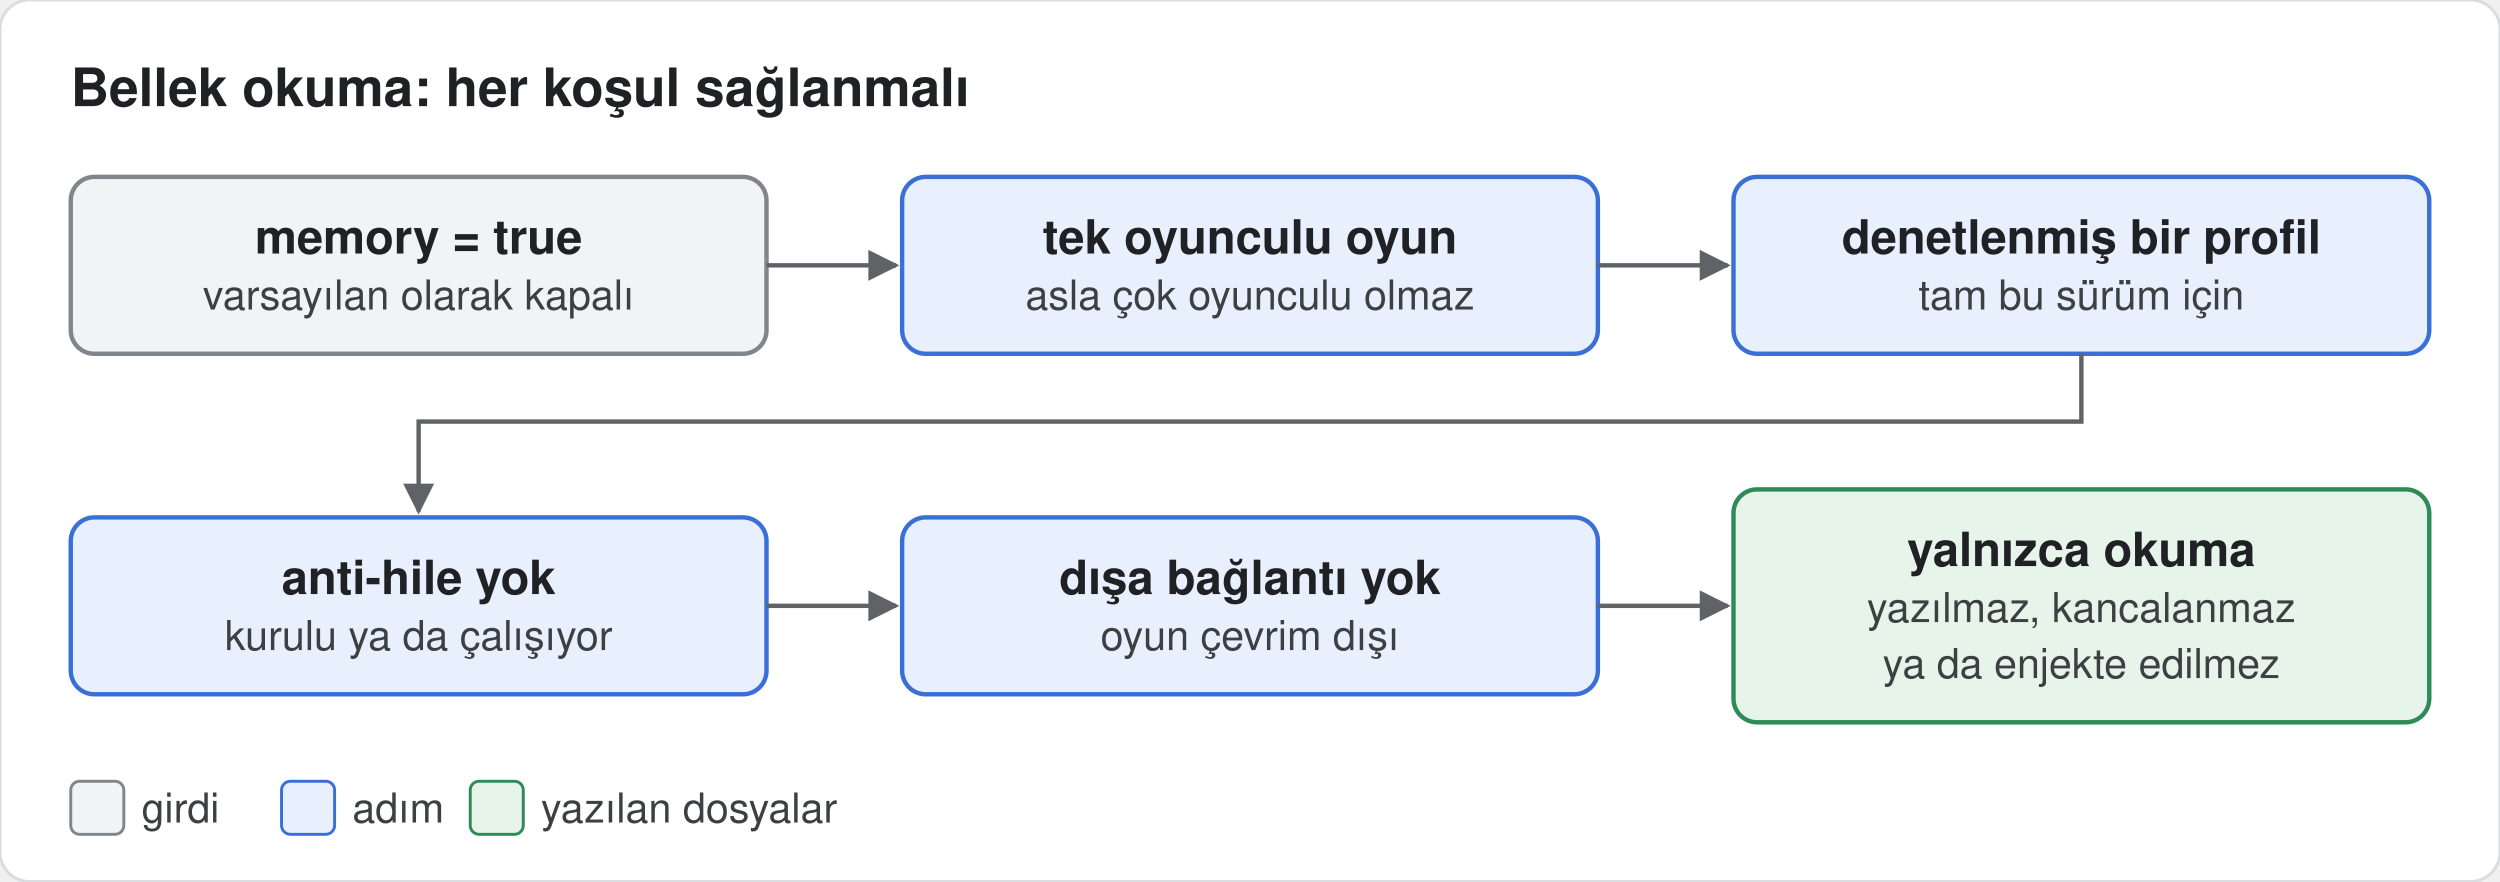
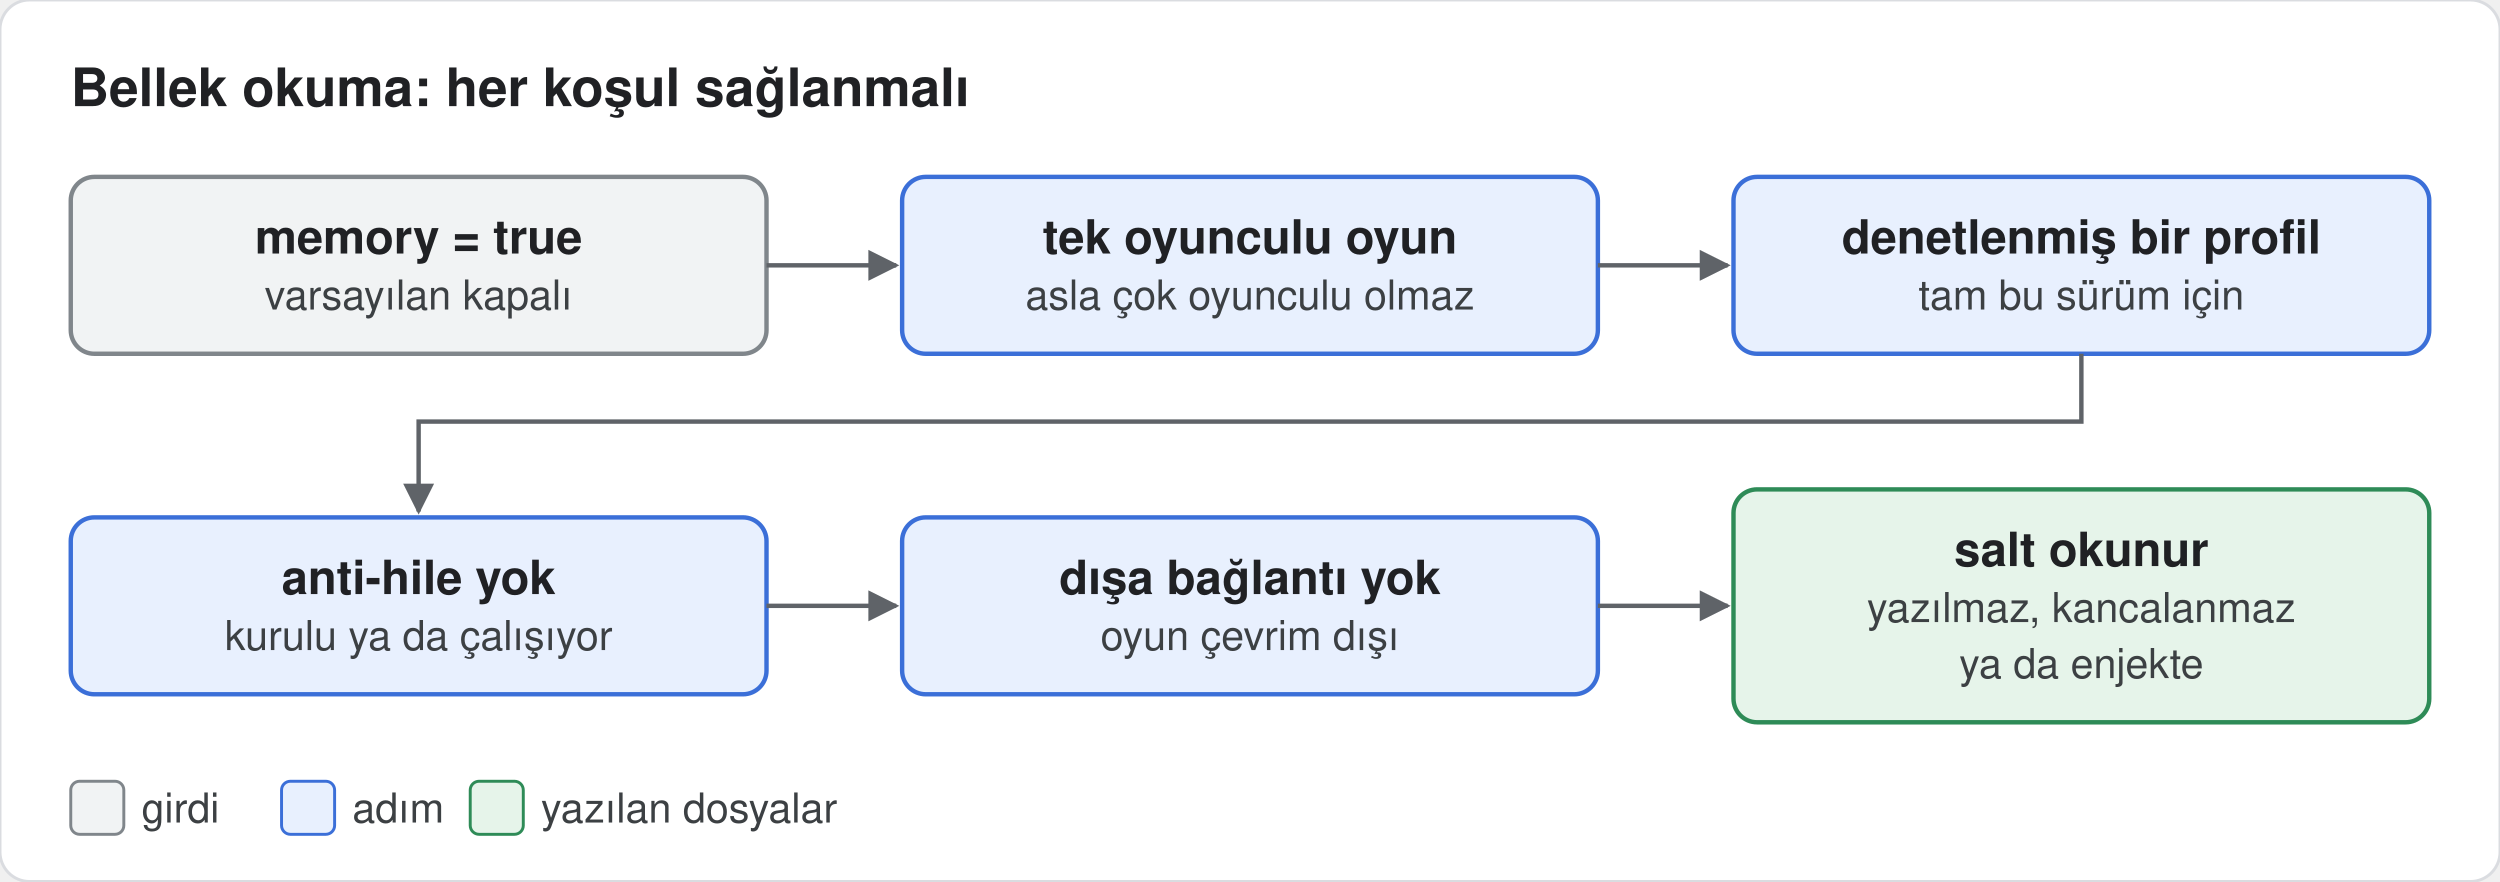
<svg xmlns="http://www.w3.org/2000/svg" width="848" height="299" viewBox="0 0 848 299" font-family="Segoe UI,Helvetica,Arial,sans-serif" role="img" aria-label="Reading memory: every condition must hold">
  <defs>
    <marker id="a" viewBox="0 0 10 10" refX="9" refY="5" markerWidth="7" markerHeight="7" orient="auto">
      <path d="M0,0 L10,5 L0,10 z" fill="#5f6368" />
    </marker>
  </defs>
  <rect width="848" height="299" rx="10" fill="#ffffff" stroke="#dadce0" />
  <text x="24" y="36" font-size="18" font-weight="600" fill="#202124">Bellek okuma: her koşul sağlanmalı</text>
  <rect x="24" y="60.0" width="236" height="60" rx="8" fill="#f1f3f4" stroke="#80868b" stroke-width="1.5" />
  <text x="142.0" y="86.0" text-anchor="middle" font-weight="600" font-size="16" fill="#202124">memory = true</text>
-   <text x="142.0" y="105.0" text-anchor="middle" font-size="14" fill="#3c4043">varsayılan olarak kapalı</text>
+   <text x="142.0" y="105.0" text-anchor="middle" font-size="14" fill="#3c4043">varsayılan kapalı</text>
  <rect x="306" y="60.0" width="236" height="60" rx="8" fill="#e8f0fe" stroke="#3b6fd8" stroke-width="1.5" />
  <text x="424.0" y="86.0" text-anchor="middle" font-weight="600" font-size="16" fill="#202124">tek oyunculu oyun</text>
  <text x="424.0" y="105.0" text-anchor="middle" font-size="14" fill="#3c4043">asla çok oyunculu olmaz</text>
  <rect x="588" y="60.0" width="236" height="60" rx="8" fill="#e8f0fe" stroke="#3b6fd8" stroke-width="1.5" />
  <text x="706.0" y="86.0" text-anchor="middle" font-weight="600" font-size="16" fill="#202124">denetlenmiş bir profil</text>
  <text x="706.0" y="105.0" text-anchor="middle" font-size="14" fill="#3c4043">tam bu sürüm için</text>
  <line x1="260" y1="90.0" x2="304" y2="90.0" stroke="#5f6368" stroke-width="1.5" marker-end="url(#a)" />
  <line x1="542" y1="90.0" x2="586" y2="90.0" stroke="#5f6368" stroke-width="1.5" marker-end="url(#a)" />
  <path d="M706.0,120.0 V143.0 H142.0 V173.5" fill="none" stroke="#5f6368" stroke-width="1.5" marker-end="url(#a)" />
  <rect x="24" y="175.5" width="236" height="60" rx="8" fill="#e8f0fe" stroke="#3b6fd8" stroke-width="1.5" />
  <text x="142.0" y="201.5" text-anchor="middle" font-weight="600" font-size="16" fill="#202124">anti-hile yok</text>
  <text x="142.0" y="220.5" text-anchor="middle" font-size="14" fill="#3c4043">kurulu ya da çalışıyor</text>
  <rect x="306" y="175.5" width="236" height="60" rx="8" fill="#e8f0fe" stroke="#3b6fd8" stroke-width="1.5" />
  <text x="424.0" y="201.5" text-anchor="middle" font-weight="600" font-size="16" fill="#202124">dışa bağlantı yok</text>
  <text x="424.0" y="220.5" text-anchor="middle" font-size="14" fill="#3c4043">oyun çevrim dışı</text>
  <rect x="588" y="166.0" width="236" height="79" rx="8" fill="#e6f4ea" stroke="#2e8b57" stroke-width="1.5" />
-   <text x="706.0" y="192.0" text-anchor="middle" font-weight="600" font-size="16" fill="#202124">yalnızca okuma</text>
+   <text x="706.0" y="192.0" text-anchor="middle" font-weight="600" font-size="16" fill="#202124">salt okunur</text>
  <text x="706.0" y="211.0" text-anchor="middle" font-size="14" fill="#3c4043">yazılmaz, kancalanmaz</text>
-   <text x="706.0" y="230.0" text-anchor="middle" font-size="14" fill="#3c4043">ya da enjekte edilmez</text>
+   <text x="706.0" y="230.0" text-anchor="middle" font-size="14" fill="#3c4043">ya da enjekte</text>
  <line x1="260" y1="205.5" x2="304" y2="205.5" stroke="#5f6368" stroke-width="1.5" marker-end="url(#a)" />
  <line x1="542" y1="205.5" x2="586" y2="205.5" stroke="#5f6368" stroke-width="1.5" marker-end="url(#a)" />
  <rect x="24" y="265" width="18" height="18" rx="3" fill="#f1f3f4" stroke="#80868b" />
  <text x="48" y="279" font-size="14" fill="#3c4043">girdi</text>
  <rect x="95.5" y="265" width="18" height="18" rx="3" fill="#e8f0fe" stroke="#3b6fd8" />
  <text x="119.5" y="279" font-size="14" fill="#3c4043">adım</text>
  <rect x="159.5" y="265" width="18" height="18" rx="3" fill="#e6f4ea" stroke="#2e8b57" />
  <text x="183.5" y="279" font-size="14" fill="#3c4043">yazılan dosyalar</text>
</svg>
